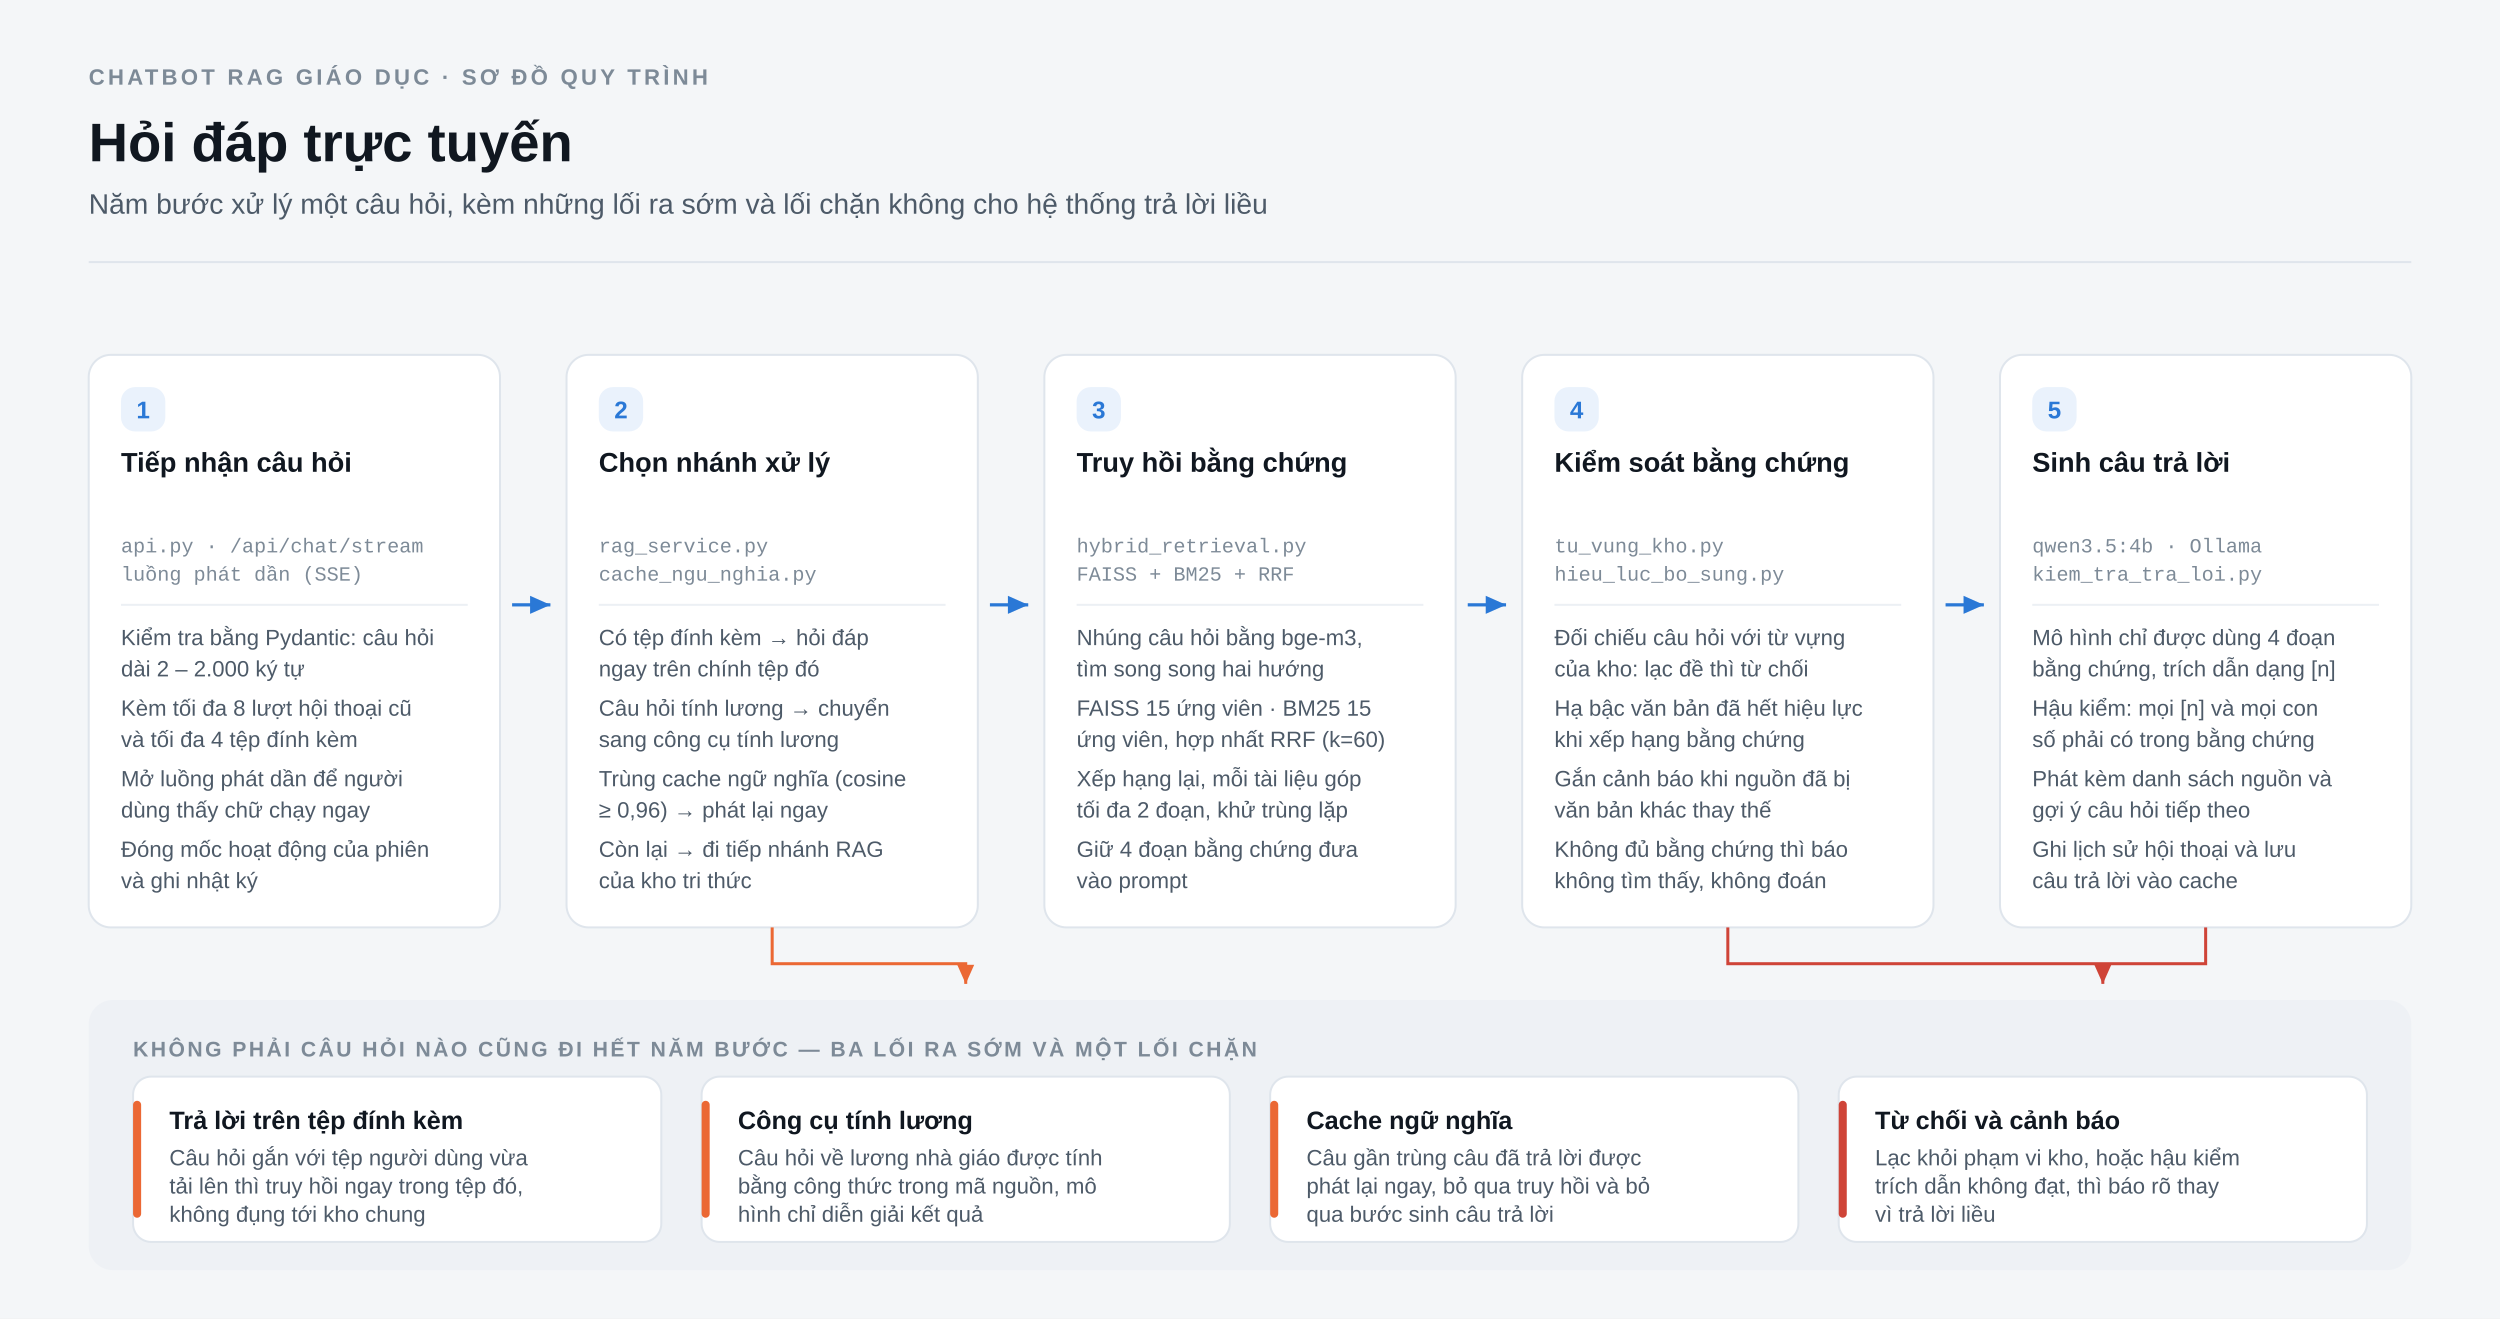
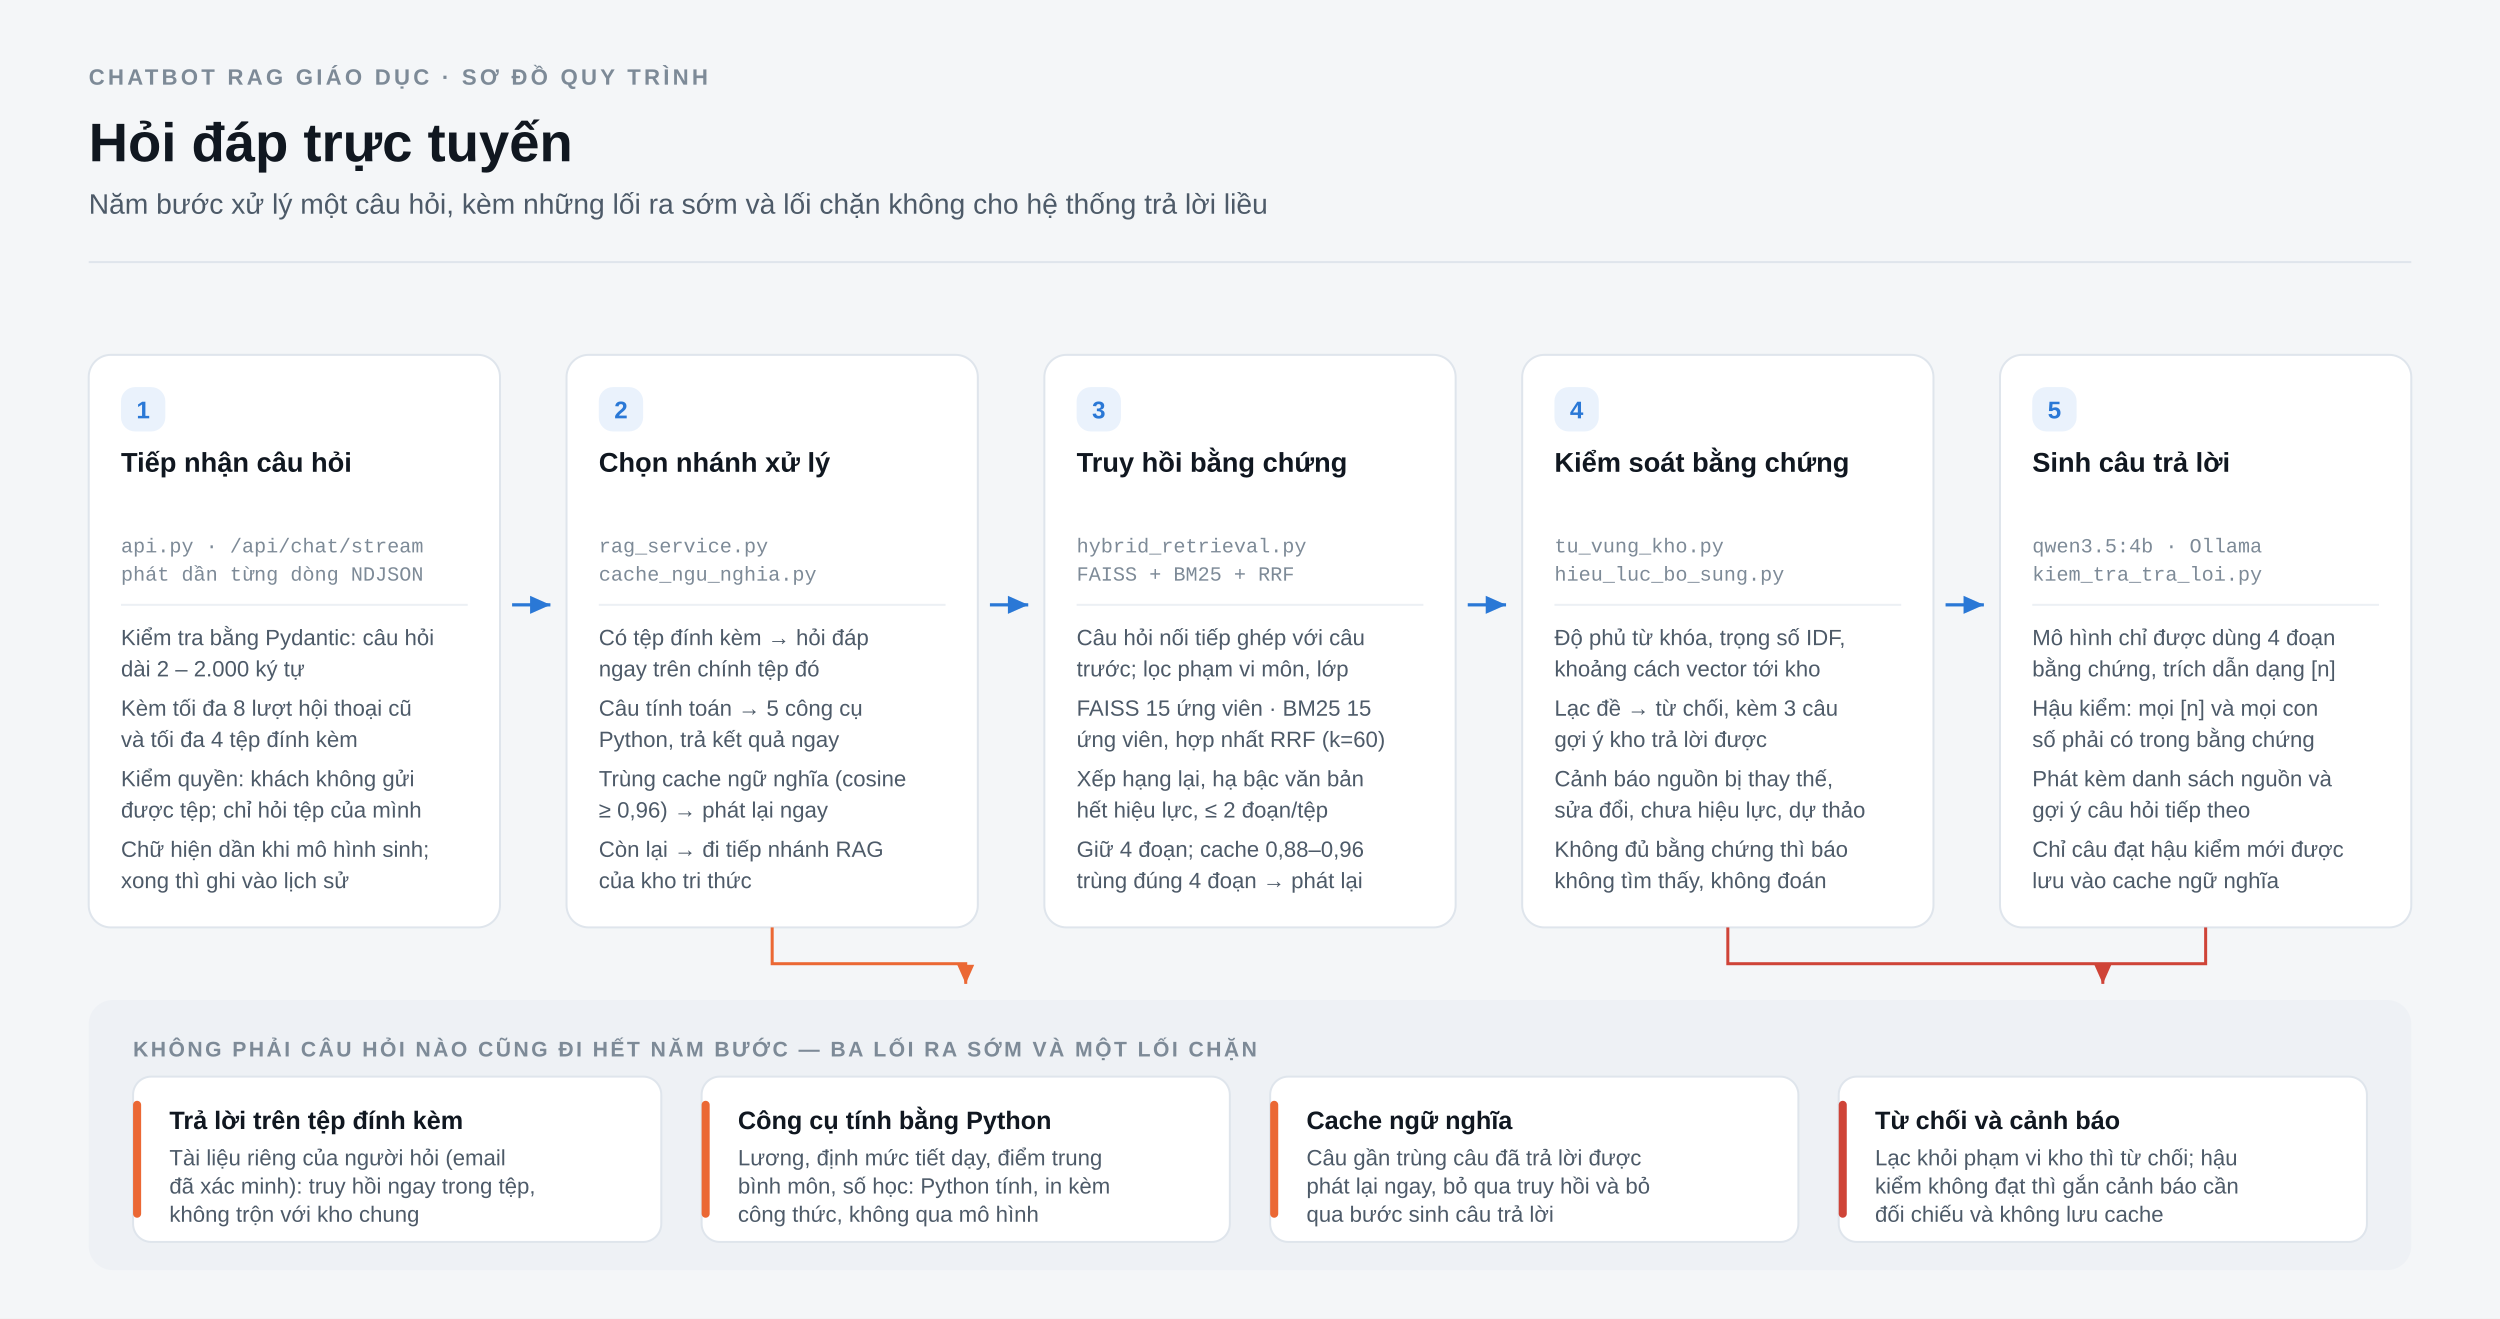
<svg xmlns="http://www.w3.org/2000/svg" width="1240" height="654" viewBox="0 0 1240 654" role="img" aria-label="Quy trinh hoi dap truc tuyen gom nam buoc: tiep nhan cau hoi, chon nhanh xu ly, truy hoi bang chung, kiem soat bang chung va sinh cau tra loi; kem ba loi ra som va mot loi chan">
  <defs>
    <marker id="hb" viewBox="0 0 10 10" refX="9" refY="5" markerWidth="7" markerHeight="7" orient="auto-start-reverse">
      <path d="M0,1 L9,5 L0,9 z" fill="#2a78d6" />
    </marker>
    <marker id="ho" viewBox="0 0 10 10" refX="9" refY="5" markerWidth="7" markerHeight="7" orient="auto-start-reverse">
      <path d="M0,1 L9,5 L0,9 z" fill="#eb6834" />
    </marker>
    <marker id="hr" viewBox="0 0 10 10" refX="9" refY="5" markerWidth="7" markerHeight="7" orient="auto-start-reverse">
      <path d="M0,1 L9,5 L0,9 z" fill="#cf4438" />
    </marker>
  </defs>
  <rect width="1240" height="654" fill="#f4f6f8" />
  <g font-family="'Be Vietnam Pro','Segoe UI','Helvetica Neue',Arial,sans-serif">
    <text x="44" y="42" font-size="11" font-weight="600" fill="#7d8a97" letter-spacing="1.6">CHATBOT RAG GIÁO DỤC · SƠ ĐỒ QUY TRÌNH</text>
    <text x="44" y="80" font-size="27" font-weight="600" fill="#101720">Hỏi đáp trực tuyến</text>
    <text x="44" y="106" font-size="14" fill="#4d5a68">Năm bước xử lý một câu hỏi, kèm những lối ra sớm và lối chặn không cho hệ thống trả lời liều</text>
    <line x1="44" y1="130" x2="1196" y2="130" stroke="#dfe5ec" stroke-width="1" />
    <g>
      <rect x="44" y="176" width="204" height="284" rx="11" fill="#ffffff" stroke="#dfe5ec" />
      <rect x="281" y="176" width="204" height="284" rx="11" fill="#ffffff" stroke="#dfe5ec" />
      <rect x="518" y="176" width="204" height="284" rx="11" fill="#ffffff" stroke="#dfe5ec" />
      <rect x="755" y="176" width="204" height="284" rx="11" fill="#ffffff" stroke="#dfe5ec" />
      <rect x="992" y="176" width="204" height="284" rx="11" fill="#ffffff" stroke="#dfe5ec" />
    </g>
    <g fill="#eaf2fc">
      <rect x="60" y="192" width="22" height="22" rx="7" />
      <rect x="297" y="192" width="22" height="22" rx="7" />
      <rect x="534" y="192" width="22" height="22" rx="7" />
      <rect x="771" y="192" width="22" height="22" rx="7" />
      <rect x="1008" y="192" width="22" height="22" rx="7" />
    </g>
    <g font-size="12" font-weight="600" fill="#2a78d6" text-anchor="middle">
      <text x="71" y="207.5">1</text>
      <text x="308" y="207.5">2</text>
      <text x="545" y="207.5">3</text>
      <text x="782" y="207.5">4</text>
      <text x="1019" y="207.5">5</text>
    </g>
    <g font-size="13.5" font-weight="600" fill="#101720">
      <text x="60" y="234">Tiếp nhận câu hỏi</text>
      <text x="297" y="234">Chọn nhánh xử lý</text>
      <text x="534" y="234">Truy hồi bằng chứng</text>
      <text x="771" y="234">Kiểm soát bằng chứng</text>
      <text x="1008" y="234">Sinh câu trả lời</text>
    </g>
    <g font-family="'IBM Plex Mono','Consolas','Courier New',monospace" font-size="10" fill="#7d8a97">
      <text x="60" y="274">api.py · /api/chat/stream</text>
-       <text x="60" y="288">luồng phát dần (SSE)</text>
+       <text x="60" y="288">phát dần từng dòng NDJSON</text>
      <text x="297" y="274">rag_service.py</text>
      <text x="297" y="288">cache_ngu_nghia.py</text>
      <text x="534" y="274">hybrid_retrieval.py</text>
      <text x="534" y="288">FAISS + BM25 + RRF</text>
      <text x="771" y="274">tu_vung_kho.py</text>
      <text x="771" y="288">hieu_luc_bo_sung.py</text>
      <text x="1008" y="274">qwen3.5:4b · Ollama</text>
      <text x="1008" y="288">kiem_tra_tra_loi.py</text>
    </g>
    <g stroke="#ecf0f4" stroke-width="1">
      <line x1="60" y1="300" x2="232" y2="300" />
      <line x1="297" y1="300" x2="469" y2="300" />
      <line x1="534" y1="300" x2="706" y2="300" />
      <line x1="771" y1="300" x2="943" y2="300" />
      <line x1="1008" y1="300" x2="1180" y2="300" />
    </g>
    <g font-size="11" fill="#4d5a68">
      <text x="60" y="320">Kiểm tra bằng Pydantic: câu hỏi</text>
      <text x="60" y="335.5">dài 2 – 2.000 ký tự</text>
      <text x="60" y="355">Kèm tối đa 8 lượt hội thoại cũ</text>
      <text x="60" y="370.5">và tối đa 4 tệp đính kèm</text>
-       <text x="60" y="390">Mở luồng phát dần để người</text>
-       <text x="60" y="405.5">dùng thấy chữ chạy ngay</text>
-       <text x="60" y="425">Đóng mốc hoạt động của phiên</text>
-       <text x="60" y="440.5">và ghi nhật ký</text>
+       <text x="60" y="390">Kiểm quyền: khách không gửi</text>
+       <text x="60" y="405.5">được tệp; chỉ hỏi tệp của mình</text>
+       <text x="60" y="425">Chữ hiện dần khi mô hình sinh;</text>
+       <text x="60" y="440.5">xong thì ghi vào lịch sử</text>
      <text x="297" y="320">Có tệp đính kèm → hỏi đáp</text>
      <text x="297" y="335.5">ngay trên chính tệp đó</text>
-       <text x="297" y="355">Câu hỏi tính lương → chuyển</text>
-       <text x="297" y="370.5">sang công cụ tính lương</text>
+       <text x="297" y="355">Câu tính toán → 5 công cụ</text>
+       <text x="297" y="370.5">Python, trả kết quả ngay</text>
      <text x="297" y="390">Trùng cache ngữ nghĩa (cosine</text>
      <text x="297" y="405.5">≥ 0,96) → phát lại ngay</text>
      <text x="297" y="425">Còn lại → đi tiếp nhánh RAG</text>
      <text x="297" y="440.5">của kho tri thức</text>
-       <text x="534" y="320">Nhúng câu hỏi bằng bge-m3,</text>
-       <text x="534" y="335.5">tìm song song hai hướng</text>
+       <text x="534" y="320">Câu hỏi nối tiếp ghép với câu</text>
+       <text x="534" y="335.5">trước; lọc phạm vi môn, lớp</text>
      <text x="534" y="355">FAISS 15 ứng viên · BM25 15</text>
      <text x="534" y="370.5">ứng viên, hợp nhất RRF (k=60)</text>
-       <text x="534" y="390">Xếp hạng lại, mỗi tài liệu góp</text>
-       <text x="534" y="405.5">tối đa 2 đoạn, khử trùng lặp</text>
-       <text x="534" y="425">Giữ 4 đoạn bằng chứng đưa</text>
-       <text x="534" y="440.5">vào prompt</text>
-       <text x="771" y="320">Đối chiếu câu hỏi với từ vựng</text>
-       <text x="771" y="335.5">của kho: lạc đề thì từ chối</text>
-       <text x="771" y="355">Hạ bậc văn bản đã hết hiệu lực</text>
-       <text x="771" y="370.5">khi xếp hạng bằng chứng</text>
-       <text x="771" y="390">Gắn cảnh báo khi nguồn đã bị</text>
-       <text x="771" y="405.5">văn bản khác thay thế</text>
+       <text x="534" y="390">Xếp hạng lại, hạ bậc văn bản</text>
+       <text x="534" y="405.5">hết hiệu lực, ≤ 2 đoạn/tệp</text>
+       <text x="534" y="425">Giữ 4 đoạn; cache 0,88–0,96</text>
+       <text x="534" y="440.5">trùng đúng 4 đoạn → phát lại</text>
+       <text x="771" y="320">Độ phủ từ khóa, trọng số IDF,</text>
+       <text x="771" y="335.5">khoảng cách vector tới kho</text>
+       <text x="771" y="355">Lạc đề → từ chối, kèm 3 câu</text>
+       <text x="771" y="370.5">gợi ý kho trả lời được</text>
+       <text x="771" y="390">Cảnh báo nguồn bị thay thế,</text>
+       <text x="771" y="405.5">sửa đổi, chưa hiệu lực, dự thảo</text>
      <text x="771" y="425">Không đủ bằng chứng thì báo</text>
      <text x="771" y="440.5">không tìm thấy, không đoán</text>
      <text x="1008" y="320">Mô hình chỉ được dùng 4 đoạn</text>
      <text x="1008" y="335.5">bằng chứng, trích dẫn dạng [n]</text>
      <text x="1008" y="355">Hậu kiểm: mọi [n] và mọi con</text>
      <text x="1008" y="370.5">số phải có trong bằng chứng</text>
      <text x="1008" y="390">Phát kèm danh sách nguồn và</text>
      <text x="1008" y="405.5">gợi ý câu hỏi tiếp theo</text>
-       <text x="1008" y="425">Ghi lịch sử hội thoại và lưu</text>
-       <text x="1008" y="440.5">câu trả lời vào cache</text>
+       <text x="1008" y="425">Chỉ câu đạt hậu kiểm mới được</text>
+       <text x="1008" y="440.5">lưu vào cache ngữ nghĩa</text>
    </g>
    <g stroke="#2a78d6" stroke-width="1.6" fill="none" marker-end="url(#hb)">
      <line x1="254" y1="300" x2="273" y2="300" />
      <line x1="491" y1="300" x2="510" y2="300" />
      <line x1="728" y1="300" x2="747" y2="300" />
      <line x1="965" y1="300" x2="984" y2="300" />
    </g>
    <rect x="44" y="496" width="1152" height="134" rx="12" fill="#eef1f5" />
    <text x="66" y="524" font-size="10.5" font-weight="600" fill="#7d8a97" letter-spacing="1.2">KHÔNG PHẢI CÂU HỎI NÀO CŨNG ĐI HẾT NĂM BƯỚC — BA LỐI RA SỚM VÀ MỘT LỐI CHẶN</text>
    <path d="M383,460 V478 H479 V488" fill="none" stroke="#eb6834" stroke-width="1.5" marker-end="url(#ho)" />
    <g stroke="#cf4438" stroke-width="1.5" fill="none">
      <path d="M857,460 V478 H1094 V460" />
      <path d="M1043,478 V488" marker-end="url(#hr)" />
    </g>
    <g>
      <rect x="66" y="534" width="262" height="82" rx="9" fill="#ffffff" stroke="#dfe5ec" />
      <rect x="348" y="534" width="262" height="82" rx="9" fill="#ffffff" stroke="#dfe5ec" />
      <rect x="630" y="534" width="262" height="82" rx="9" fill="#ffffff" stroke="#dfe5ec" />
      <rect x="912" y="534" width="262" height="82" rx="9" fill="#ffffff" stroke="#dfe5ec" />
      <rect x="66" y="546" width="4" height="58" rx="2" fill="#eb6834" />
      <rect x="348" y="546" width="4" height="58" rx="2" fill="#eb6834" />
      <rect x="630" y="546" width="4" height="58" rx="2" fill="#eb6834" />
      <rect x="912" y="546" width="4" height="58" rx="2" fill="#cf4438" />
    </g>
    <g font-size="12.5" font-weight="600" fill="#101720">
      <text x="84" y="560">Trả lời trên tệp đính kèm</text>
-       <text x="366" y="560">Công cụ tính lương</text>
+       <text x="366" y="560">Công cụ tính bằng Python</text>
      <text x="648" y="560">Cache ngữ nghĩa</text>
      <text x="930" y="560">Từ chối và cảnh báo</text>
    </g>
    <g font-size="11" fill="#4d5a68">
-       <text x="84" y="578">Câu hỏi gắn với tệp người dùng vừa</text>
-       <text x="84" y="592">tải lên thì truy hồi ngay trong tệp đó,</text>
-       <text x="84" y="606">không đụng tới kho chung</text>
-       <text x="366" y="578">Câu hỏi về lương nhà giáo được tính</text>
-       <text x="366" y="592">bằng công thức trong mã nguồn, mô</text>
-       <text x="366" y="606">hình chỉ diễn giải kết quả</text>
+       <text x="84" y="578">Tài liệu riêng của người hỏi (email</text>
+       <text x="84" y="592">đã xác minh): truy hồi ngay trong tệp,</text>
+       <text x="84" y="606">không trộn với kho chung</text>
+       <text x="366" y="578">Lương, định mức tiết dạy, điểm trung</text>
+       <text x="366" y="592">bình môn, số học: Python tính, in kèm</text>
+       <text x="366" y="606">công thức, không qua mô hình</text>
      <text x="648" y="578">Câu gần trùng câu đã trả lời được</text>
      <text x="648" y="592">phát lại ngay, bỏ qua truy hồi và bỏ</text>
      <text x="648" y="606">qua bước sinh câu trả lời</text>
-       <text x="930" y="578">Lạc khỏi phạm vi kho, hoặc hậu kiểm</text>
-       <text x="930" y="592">trích dẫn không đạt, thì báo rõ thay</text>
-       <text x="930" y="606">vì trả lời liều</text>
+       <text x="930" y="578">Lạc khỏi phạm vi kho thì từ chối; hậu</text>
+       <text x="930" y="592">kiểm không đạt thì gắn cảnh báo cần</text>
+       <text x="930" y="606">đối chiếu và không lưu cache</text>
    </g>
  </g>
</svg>
